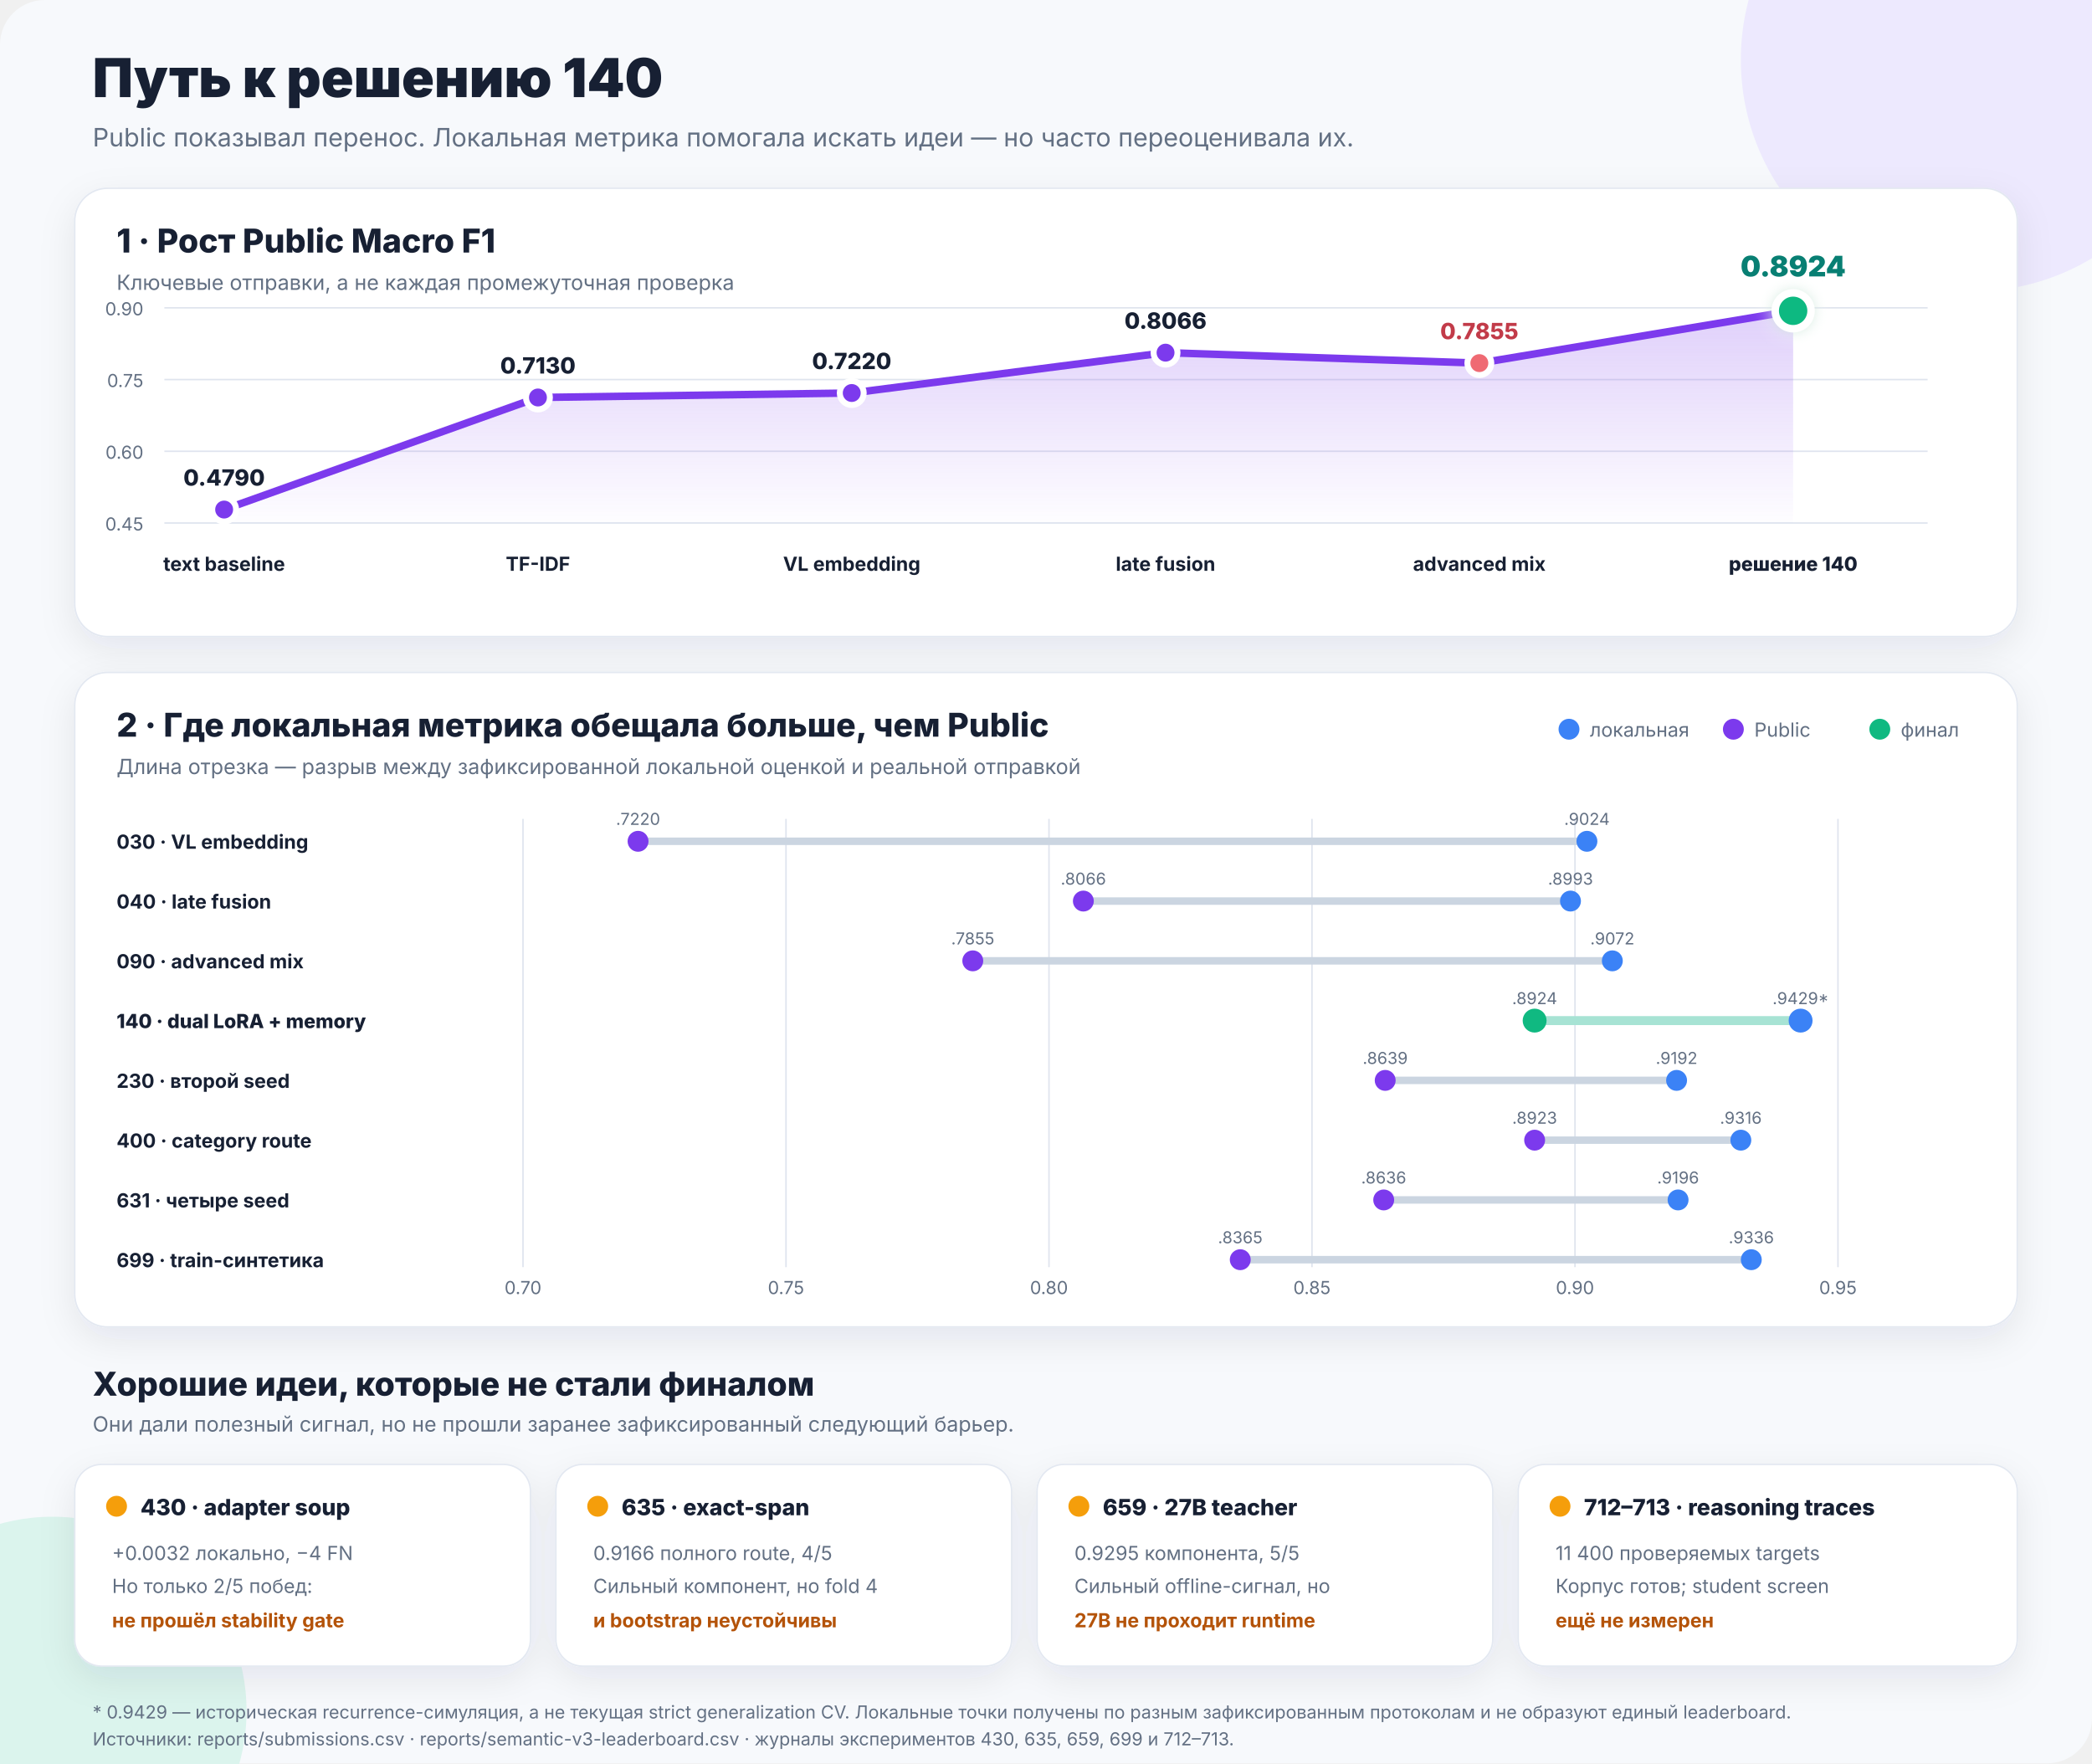
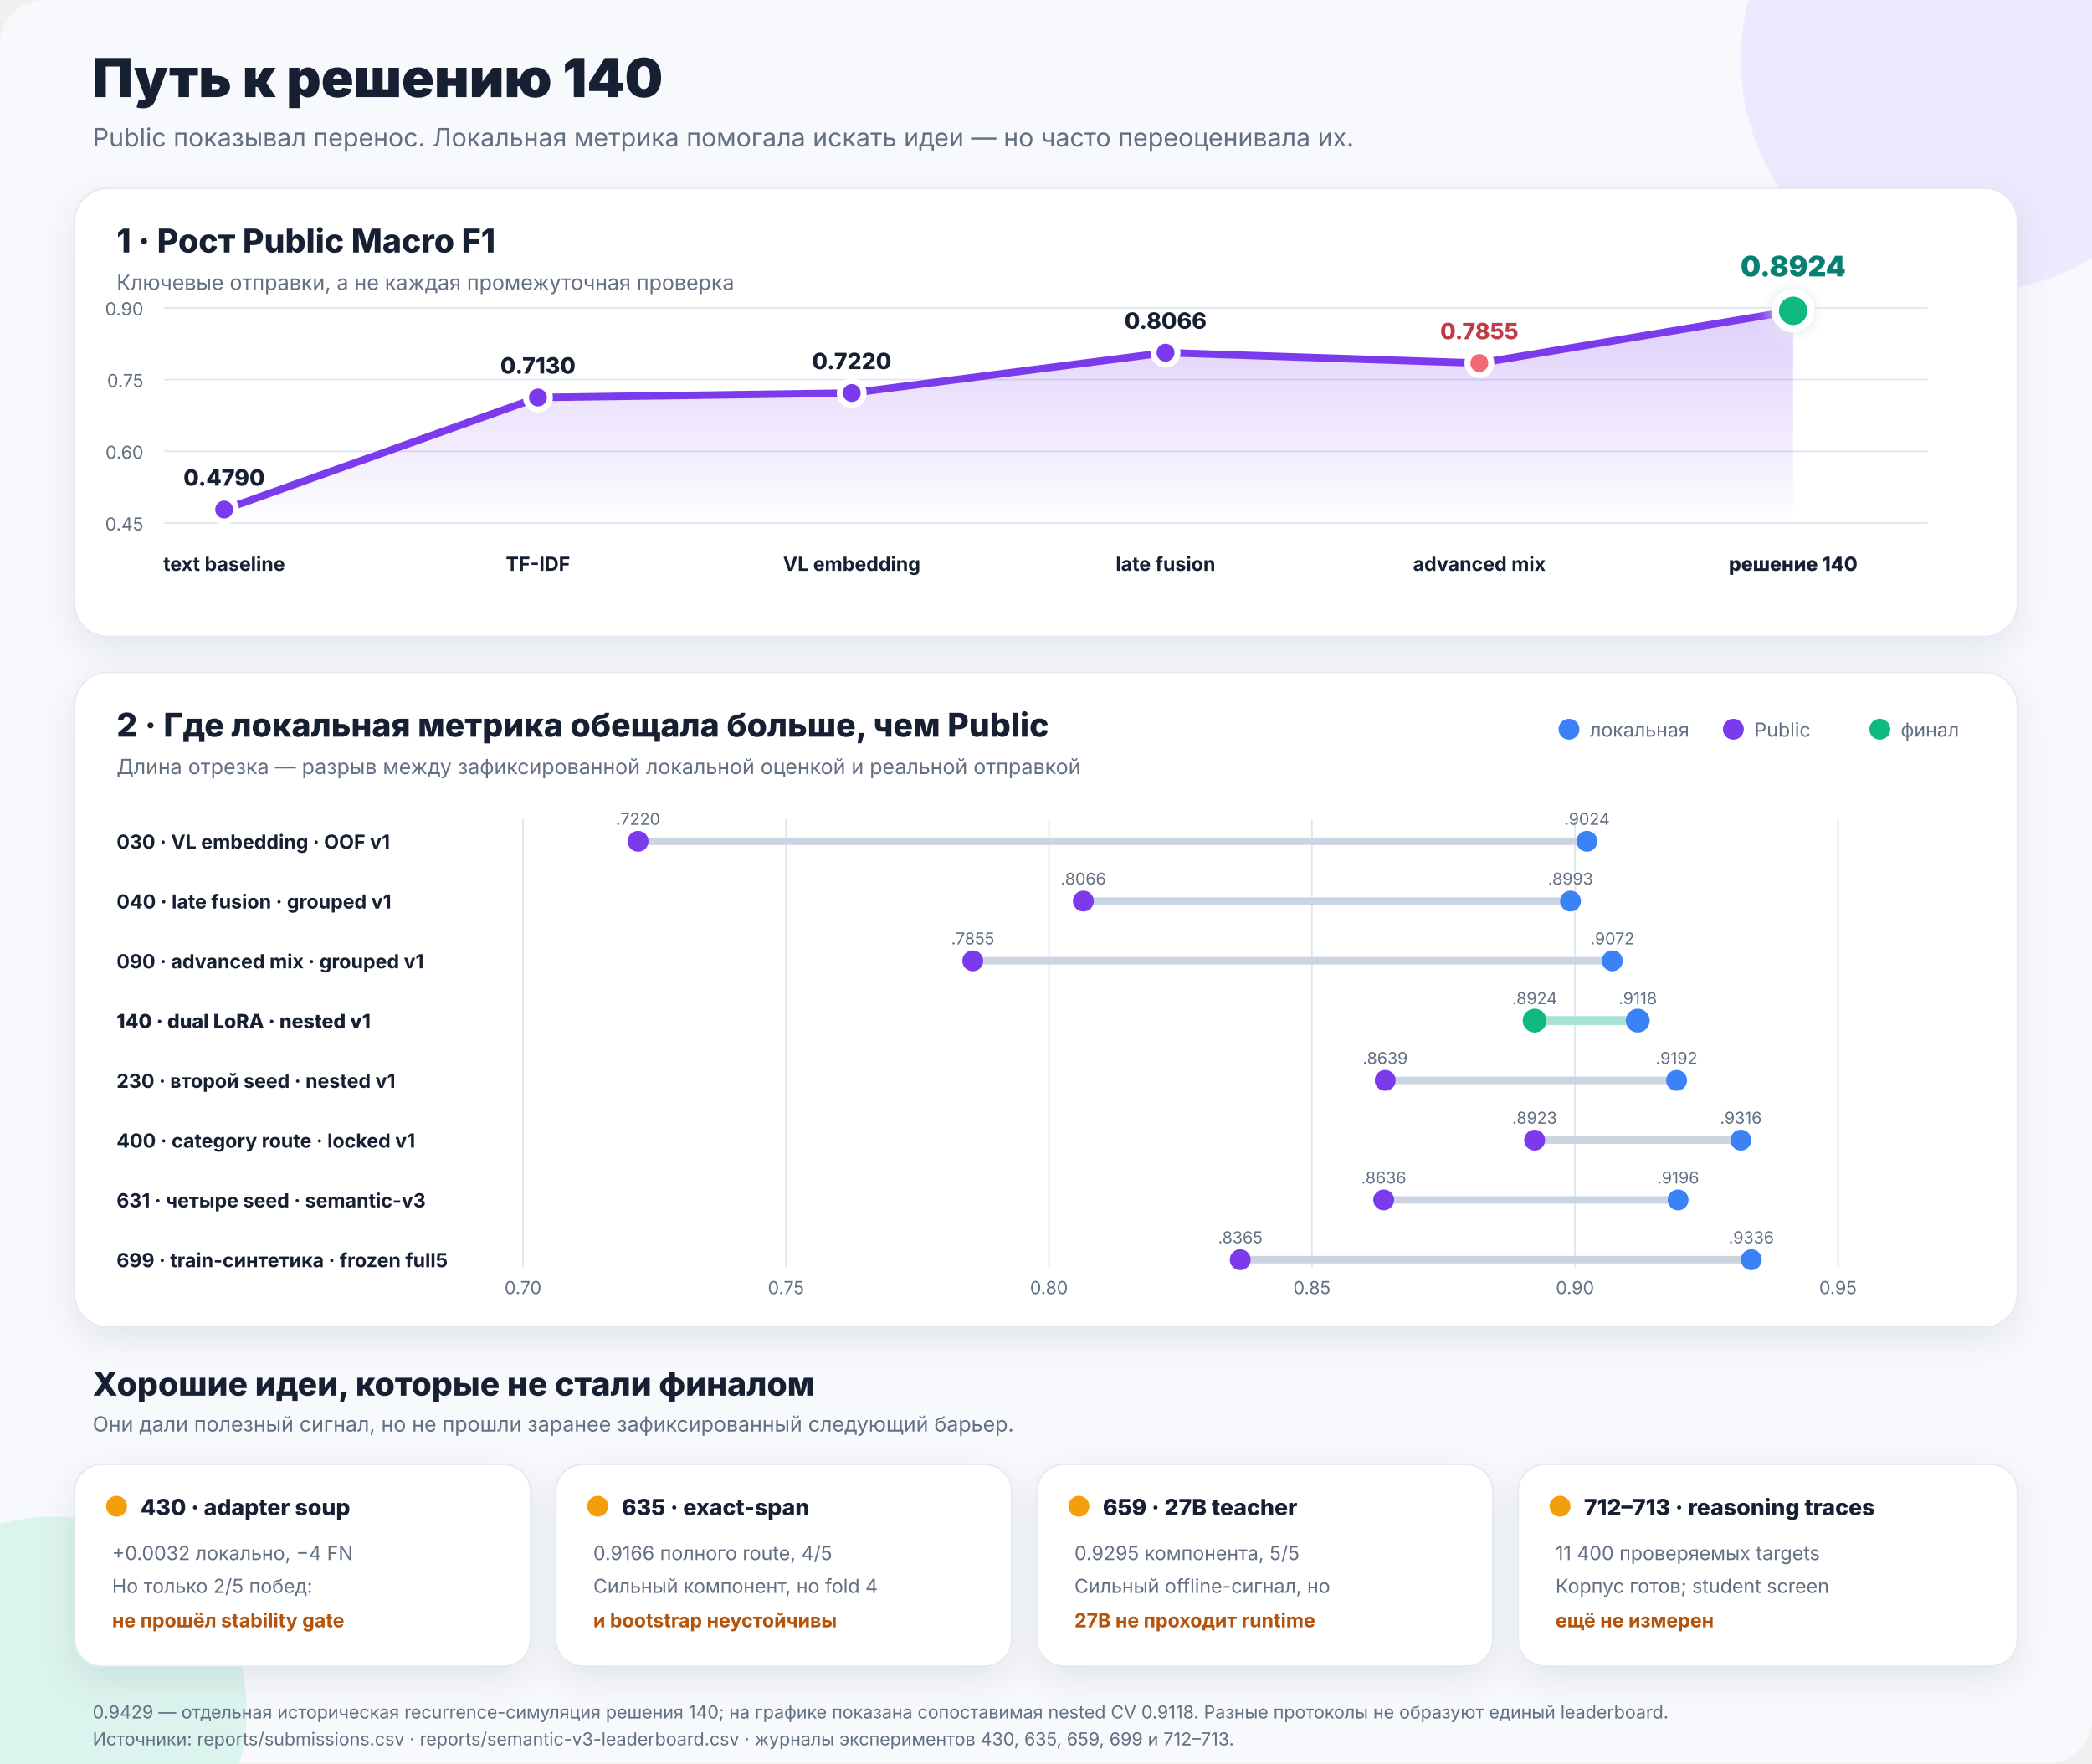
<svg xmlns="http://www.w3.org/2000/svg" width="1400" height="1180" viewBox="0 0 1400 1180" role="img" aria-labelledby="title desc">
  <defs>
    <linearGradient id="publicArea" x1="0" y1="0" x2="0" y2="1">
      <stop offset="0" stop-color="#7C3AED" stop-opacity="0.24" />
      <stop offset="1" stop-color="#7C3AED" stop-opacity="0.01" />
    </linearGradient>
    <filter id="shadow" x="-15%" y="-20%" width="130%" height="150%">
      <feDropShadow dx="0" dy="8" stdDeviation="12" flood-color="#172033" flood-opacity="0.08" />
    </filter>
    <filter id="glow" x="-80%" y="-80%" width="260%" height="260%">
      <feGaussianBlur stdDeviation="6" result="b" />
      <feMerge>
        <feMergeNode in="b" />
        <feMergeNode in="SourceGraphic" />
      </feMerge>
    </filter>
    <style>
      .text { font-family: Inter, ui-sans-serif, system-ui, -apple-system, BlinkMacSystemFont, "Segoe UI", sans-serif; fill: #172033; }
      .muted { fill: #637083; }
      .grid { stroke: #DFE4EE; stroke-width: 1; }
      .panel { fill: #FFFFFF; stroke: #E3E8F1; stroke-width: 1; }
      .public { fill: #7C3AED; }
      .local { fill: #3B82F6; }
      .winner { fill: #10B981; }
    </style>
  </defs>
  <rect width="1400" height="1180" rx="30" fill="#F7F9FC" />
  <circle cx="1320" cy="40" r="155" fill="#EDE9FE" />
  <circle cx="35" cy="1145" r="130" fill="#DBF4ED" />
  <text class="text" x="62" y="65" font-size="36" font-weight="850">Путь к решению 140</text>
  <text class="text muted" x="62" y="98" font-size="17">Public показывал перенос. Локальная метрика помогала искать идеи — но часто переоценивала их.</text>
  <g filter="url(#shadow)">
    <rect class="panel" x="50" y="126" width="1300" height="300" rx="22" />
  </g>
  <text class="text" x="78" y="169" font-size="22" font-weight="800">1 · Рост Public Macro F1</text>
  <text class="text muted" x="78" y="194" font-size="14">Ключевые отправки, а не каждая промежуточная проверка</text>
  <g>
    <line class="grid" x1="110" y1="350" x2="1290" y2="350" />
    <line class="grid" x1="110" y1="302" x2="1290" y2="302" />
    <line class="grid" x1="110" y1="254" x2="1290" y2="254" />
    <line class="grid" x1="110" y1="206" x2="1290" y2="206" />
    <text class="text muted" x="96" y="355" font-size="12" text-anchor="end">0.45</text>
    <text class="text muted" x="96" y="307" font-size="12" text-anchor="end">0.60</text>
    <text class="text muted" x="96" y="259" font-size="12" text-anchor="end">0.75</text>
    <text class="text muted" x="96" y="211" font-size="12" text-anchor="end">0.90</text>
  </g>
  <path d="M150 341 L360 266 L570 263 L780 236 L990 243 L1200 208 L1200 350 L150 350 Z" fill="url(#publicArea)" />
  <path d="M150 341 L360 266 L570 263 L780 236 L990 243 L1200 208" fill="none" stroke="#7C3AED" stroke-width="5" stroke-linecap="round" stroke-linejoin="round" />
  <g class="text">
    <circle cx="150" cy="341" r="8" class="public" stroke="#FFFFFF" stroke-width="4" />
    <text x="150" y="325" font-size="15" font-weight="800" text-anchor="middle">0.4790</text>
    <text x="150" y="382" font-size="13" font-weight="700" text-anchor="middle">text baseline</text>
    <circle cx="360" cy="266" r="8" class="public" stroke="#FFFFFF" stroke-width="4" />
    <text x="360" y="250" font-size="15" font-weight="800" text-anchor="middle">0.7130</text>
    <text x="360" y="382" font-size="13" font-weight="700" text-anchor="middle">TF-IDF</text>
    <circle cx="570" cy="263" r="8" class="public" stroke="#FFFFFF" stroke-width="4" />
    <text x="570" y="247" font-size="15" font-weight="800" text-anchor="middle">0.7220</text>
    <text x="570" y="382" font-size="13" font-weight="700" text-anchor="middle">VL embedding</text>
    <circle cx="780" cy="236" r="8" class="public" stroke="#FFFFFF" stroke-width="4" />
    <text x="780" y="220" font-size="15" font-weight="800" text-anchor="middle">0.8066</text>
    <text x="780" y="382" font-size="13" font-weight="700" text-anchor="middle">late fusion</text>
    <circle cx="990" cy="243" r="8" fill="#EF6A73" stroke="#FFFFFF" stroke-width="4" />
    <text x="990" y="227" font-size="15" font-weight="800" text-anchor="middle" fill="#C23B49">0.7855</text>
    <text x="990" y="382" font-size="13" font-weight="700" text-anchor="middle">advanced mix</text>
    <circle cx="1200" cy="208" r="12" class="winner" stroke="#FFFFFF" stroke-width="5" filter="url(#glow)" />
    <text x="1200" y="185" font-size="19" font-weight="900" text-anchor="middle" fill="#087F73">0.8924</text>
    <text x="1200" y="382" font-size="13" font-weight="800" text-anchor="middle">решение 140</text>
  </g>
  <g filter="url(#shadow)">
    <rect class="panel" x="50" y="450" width="1300" height="438" rx="22" />
  </g>
  <text class="text" x="78" y="493" font-size="22" font-weight="800">2 · Где локальная метрика обещала больше, чем Public</text>
  <text class="text muted" x="78" y="518" font-size="14">Длина отрезка — разрыв между зафиксированной локальной оценкой и реальной отправкой</text>
  <circle cx="1050" cy="488" r="7" class="local" />
  <text class="text muted" x="1064" y="493" font-size="13">локальная</text>
  <circle cx="1160" cy="488" r="7" class="public" />
  <text class="text muted" x="1174" y="493" font-size="13">Public</text>
  <circle cx="1258" cy="488" r="7" class="winner" />
  <text class="text muted" x="1272" y="493" font-size="13">финал</text>
  <g>
    <line class="grid" x1="350" y1="548" x2="350" y2="848" />
    <line class="grid" x1="526" y1="548" x2="526" y2="848" />
    <line class="grid" x1="702" y1="548" x2="702" y2="848" />
    <line class="grid" x1="878" y1="548" x2="878" y2="848" />
    <line class="grid" x1="1054" y1="548" x2="1054" y2="848" />
    <line class="grid" x1="1230" y1="548" x2="1230" y2="848" />
    <text class="text muted" x="350" y="866" font-size="12" text-anchor="middle">0.70</text>
    <text class="text muted" x="526" y="866" font-size="12" text-anchor="middle">0.75</text>
    <text class="text muted" x="702" y="866" font-size="12" text-anchor="middle">0.80</text>
    <text class="text muted" x="878" y="866" font-size="12" text-anchor="middle">0.85</text>
    <text class="text muted" x="1054" y="866" font-size="12" text-anchor="middle">0.90</text>
    <text class="text muted" x="1230" y="866" font-size="12" text-anchor="middle">0.95</text>
  </g>
  <g class="text" font-size="13">
-     <text x="78" y="568" font-weight="750">030 · VL embedding</text>
+     <text x="78" y="568" font-weight="750">030 · VL embedding · OOF v1</text>
    <line x1="427" y1="563" x2="1062" y2="563" stroke="#CBD5E1" stroke-width="5" stroke-linecap="round" />
    <circle cx="427" cy="563" r="7" class="public" />
    <circle cx="1062" cy="563" r="7" class="local" />
    <text class="muted" x="427" y="552" text-anchor="middle" font-size="11">.7220</text>
    <text class="muted" x="1062" y="552" text-anchor="middle" font-size="11">.9024</text>
-     <text x="78" y="608" font-weight="750">040 · late fusion</text>
+     <text x="78" y="608" font-weight="750">040 · late fusion · grouped v1</text>
    <line x1="725" y1="603" x2="1051" y2="603" stroke="#CBD5E1" stroke-width="5" stroke-linecap="round" />
    <circle cx="725" cy="603" r="7" class="public" />
    <circle cx="1051" cy="603" r="7" class="local" />
    <text class="muted" x="725" y="592" text-anchor="middle" font-size="11">.8066</text>
    <text class="muted" x="1051" y="592" text-anchor="middle" font-size="11">.8993</text>
-     <text x="78" y="648" font-weight="750">090 · advanced mix</text>
+     <text x="78" y="648" font-weight="750">090 · advanced mix · grouped v1</text>
    <line x1="651" y1="643" x2="1079" y2="643" stroke="#CBD5E1" stroke-width="5" stroke-linecap="round" />
    <circle cx="651" cy="643" r="7" class="public" />
    <circle cx="1079" cy="643" r="7" class="local" />
    <text class="muted" x="651" y="632" text-anchor="middle" font-size="11">.7855</text>
    <text class="muted" x="1079" y="632" text-anchor="middle" font-size="11">.9072</text>
-     <text x="78" y="688" font-weight="800">140 · dual LoRA + memory</text>
-     <line x1="1027" y1="683" x2="1205" y2="683" stroke="#A7E3D4" stroke-width="6" stroke-linecap="round" />
+     <text x="78" y="688" font-weight="800">140 · dual LoRA · nested v1</text>
+     <line x1="1027" y1="683" x2="1096" y2="683" stroke="#A7E3D4" stroke-width="6" stroke-linecap="round" />
    <circle cx="1027" cy="683" r="8" class="winner" />
-     <circle cx="1205" cy="683" r="8" class="local" />
+     <circle cx="1096" cy="683" r="8" class="local" />
    <text class="muted" x="1027" y="672" text-anchor="middle" font-size="11">.8924</text>
-     <text class="muted" x="1205" y="672" text-anchor="middle" font-size="11">.9429*</text>
-     <text x="78" y="728" font-weight="750">230 · второй seed</text>
+     <text class="muted" x="1096" y="672" text-anchor="middle" font-size="11">.9118</text>
+     <text x="78" y="728" font-weight="750">230 · второй seed · nested v1</text>
    <line x1="927" y1="723" x2="1122" y2="723" stroke="#CBD5E1" stroke-width="5" stroke-linecap="round" />
    <circle cx="927" cy="723" r="7" class="public" />
    <circle cx="1122" cy="723" r="7" class="local" />
    <text class="muted" x="927" y="712" text-anchor="middle" font-size="11">.8639</text>
    <text class="muted" x="1122" y="712" text-anchor="middle" font-size="11">.9192</text>
-     <text x="78" y="768" font-weight="750">400 · category route</text>
+     <text x="78" y="768" font-weight="750">400 · category route · locked v1</text>
    <line x1="1027" y1="763" x2="1165" y2="763" stroke="#CBD5E1" stroke-width="5" stroke-linecap="round" />
    <circle cx="1027" cy="763" r="7" class="public" />
    <circle cx="1165" cy="763" r="7" class="local" />
    <text class="muted" x="1027" y="752" text-anchor="middle" font-size="11">.8923</text>
    <text class="muted" x="1165" y="752" text-anchor="middle" font-size="11">.9316</text>
-     <text x="78" y="808" font-weight="750">631 · четыре seed</text>
+     <text x="78" y="808" font-weight="750">631 · четыре seed · semantic-v3</text>
    <line x1="926" y1="803" x2="1123" y2="803" stroke="#CBD5E1" stroke-width="5" stroke-linecap="round" />
    <circle cx="926" cy="803" r="7" class="public" />
    <circle cx="1123" cy="803" r="7" class="local" />
    <text class="muted" x="926" y="792" text-anchor="middle" font-size="11">.8636</text>
    <text class="muted" x="1123" y="792" text-anchor="middle" font-size="11">.9196</text>
-     <text x="78" y="848" font-weight="750">699 · train-синтетика</text>
+     <text x="78" y="848" font-weight="750">699 · train-синтетика · frozen full5</text>
    <line x1="830" y1="843" x2="1172" y2="843" stroke="#CBD5E1" stroke-width="5" stroke-linecap="round" />
    <circle cx="830" cy="843" r="7" class="public" />
    <circle cx="1172" cy="843" r="7" class="local" />
    <text class="muted" x="830" y="832" text-anchor="middle" font-size="11">.8365</text>
    <text class="muted" x="1172" y="832" text-anchor="middle" font-size="11">.9336</text>
  </g>
  <text class="text" x="62" y="934" font-size="22" font-weight="800">Хорошие идеи, которые не стали финалом</text>
  <text class="text muted" x="62" y="958" font-size="14">Они дали полезный сигнал, но не прошли заранее зафиксированный следующий барьер.</text>
  <g filter="url(#shadow)">
    <rect class="panel" x="50" y="980" width="305" height="135" rx="18" />
    <rect class="panel" x="372" y="980" width="305" height="135" rx="18" />
    <rect class="panel" x="694" y="980" width="305" height="135" rx="18" />
    <rect class="panel" x="1016" y="980" width="334" height="135" rx="18" />
  </g>
  <g class="text">
    <circle cx="78" cy="1008" r="7" fill="#F59E0B" />
    <text x="94" y="1014" font-size="15" font-weight="800">430 · adapter soup</text>
    <text class="muted" x="75" y="1044" font-size="13">+0.0032 локально, −4 FN</text>
    <text class="muted" x="75" y="1066" font-size="13">Но только 2/5 побед:</text>
    <text x="75" y="1089" font-size="13" font-weight="700" fill="#B45309">не прошёл stability gate</text>
    <circle cx="400" cy="1008" r="7" fill="#F59E0B" />
    <text x="416" y="1014" font-size="15" font-weight="800">635 · exact-span</text>
    <text class="muted" x="397" y="1044" font-size="13">0.9166 полного route, 4/5</text>
    <text class="muted" x="397" y="1066" font-size="13">Сильный компонент, но fold 4</text>
    <text x="397" y="1089" font-size="13" font-weight="700" fill="#B45309">и bootstrap неустойчивы</text>
    <circle cx="722" cy="1008" r="7" fill="#F59E0B" />
    <text x="738" y="1014" font-size="15" font-weight="800">659 · 27B teacher</text>
    <text class="muted" x="719" y="1044" font-size="13">0.9295 компонента, 5/5</text>
    <text class="muted" x="719" y="1066" font-size="13">Сильный offline-сигнал, но</text>
    <text x="719" y="1089" font-size="13" font-weight="700" fill="#B45309">27B не проходит runtime</text>
    <circle cx="1044" cy="1008" r="7" fill="#F59E0B" />
    <text x="1060" y="1014" font-size="15" font-weight="800">712–713 · reasoning traces</text>
    <text class="muted" x="1041" y="1044" font-size="13">11 400 проверяемых targets</text>
    <text class="muted" x="1041" y="1066" font-size="13">Корпус готов; student screen</text>
    <text x="1041" y="1089" font-size="13" font-weight="700" fill="#B45309">ещё не измерен</text>
  </g>
-   <text class="text muted" x="62" y="1150" font-size="12">* 0.9429 — историческая recurrence-симуляция, а не текущая strict generalization CV. Локальные точки получены по разным зафиксированным протоколам и не образуют единый leaderboard.</text>
+   <text class="text muted" x="62" y="1150" font-size="12">0.9429 — отдельная историческая recurrence-симуляция решения 140; на графике показана сопоставимая nested CV 0.9118. Разные протоколы не образуют единый leaderboard.</text>
  <text class="text muted" x="62" y="1168" font-size="12">Источники: reports/submissions.csv · reports/semantic-v3-leaderboard.csv · журналы экспериментов 430, 635, 659, 699 и 712–713.</text>
</svg>
